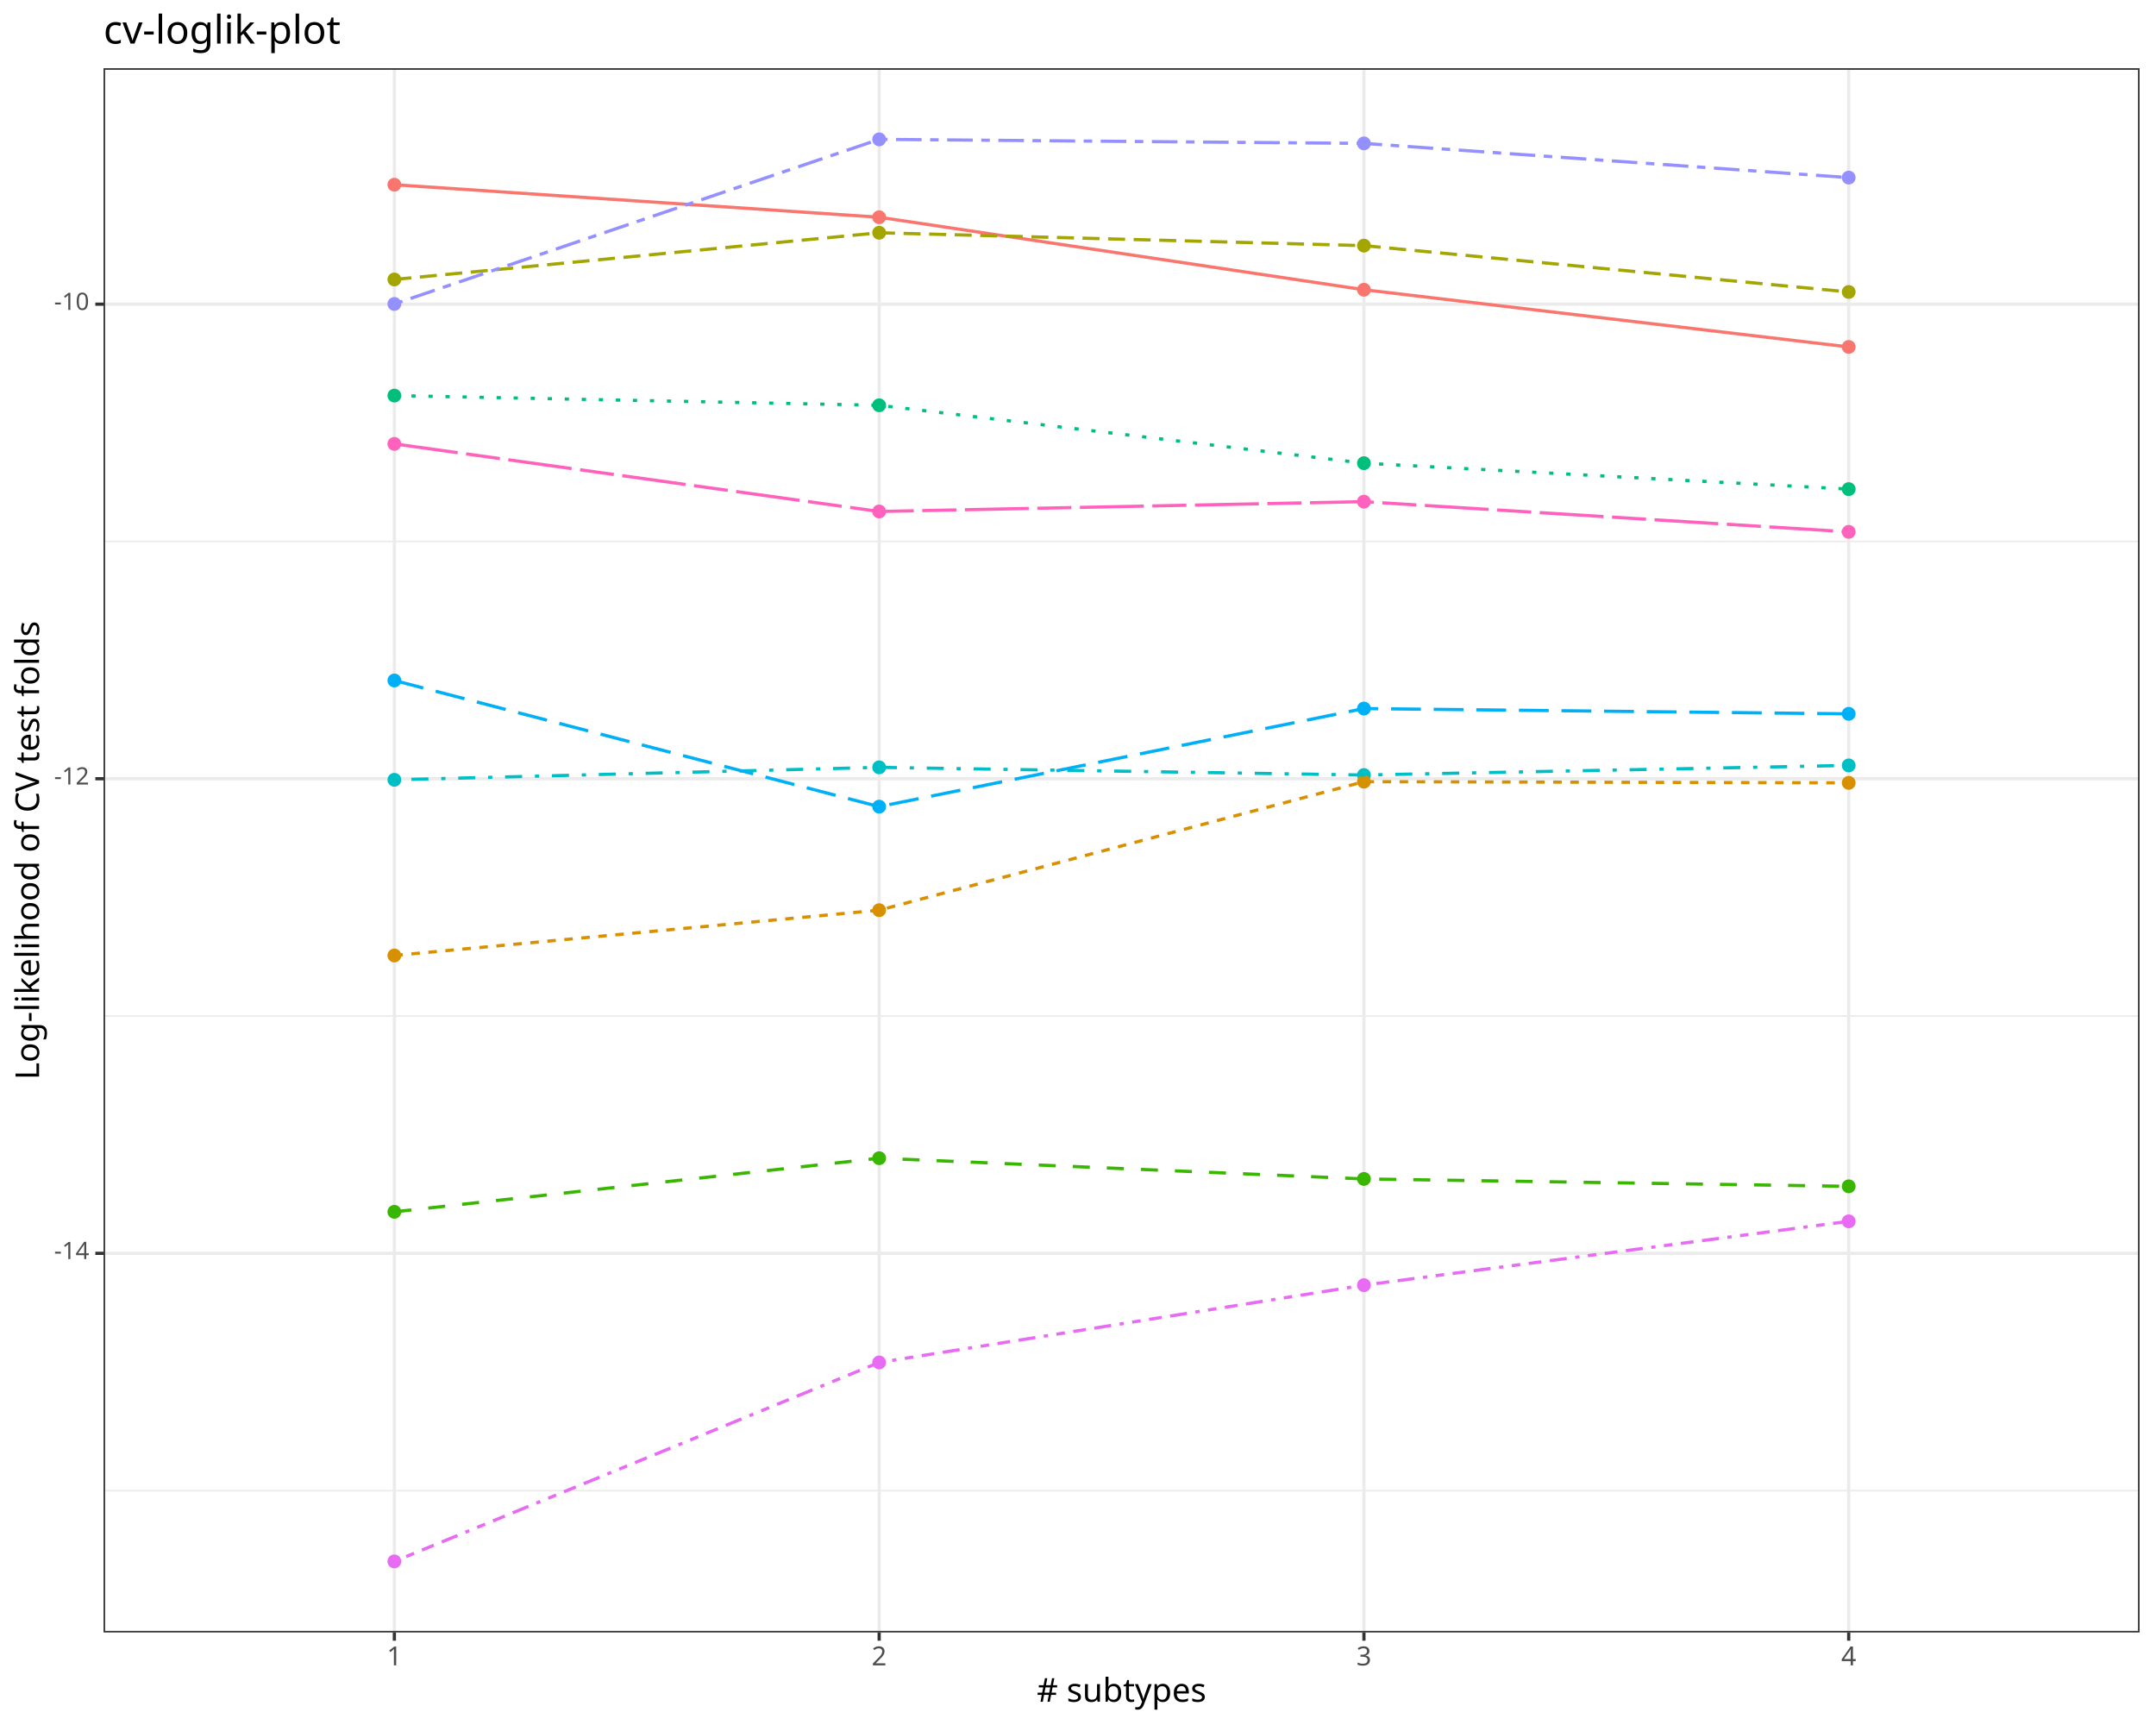
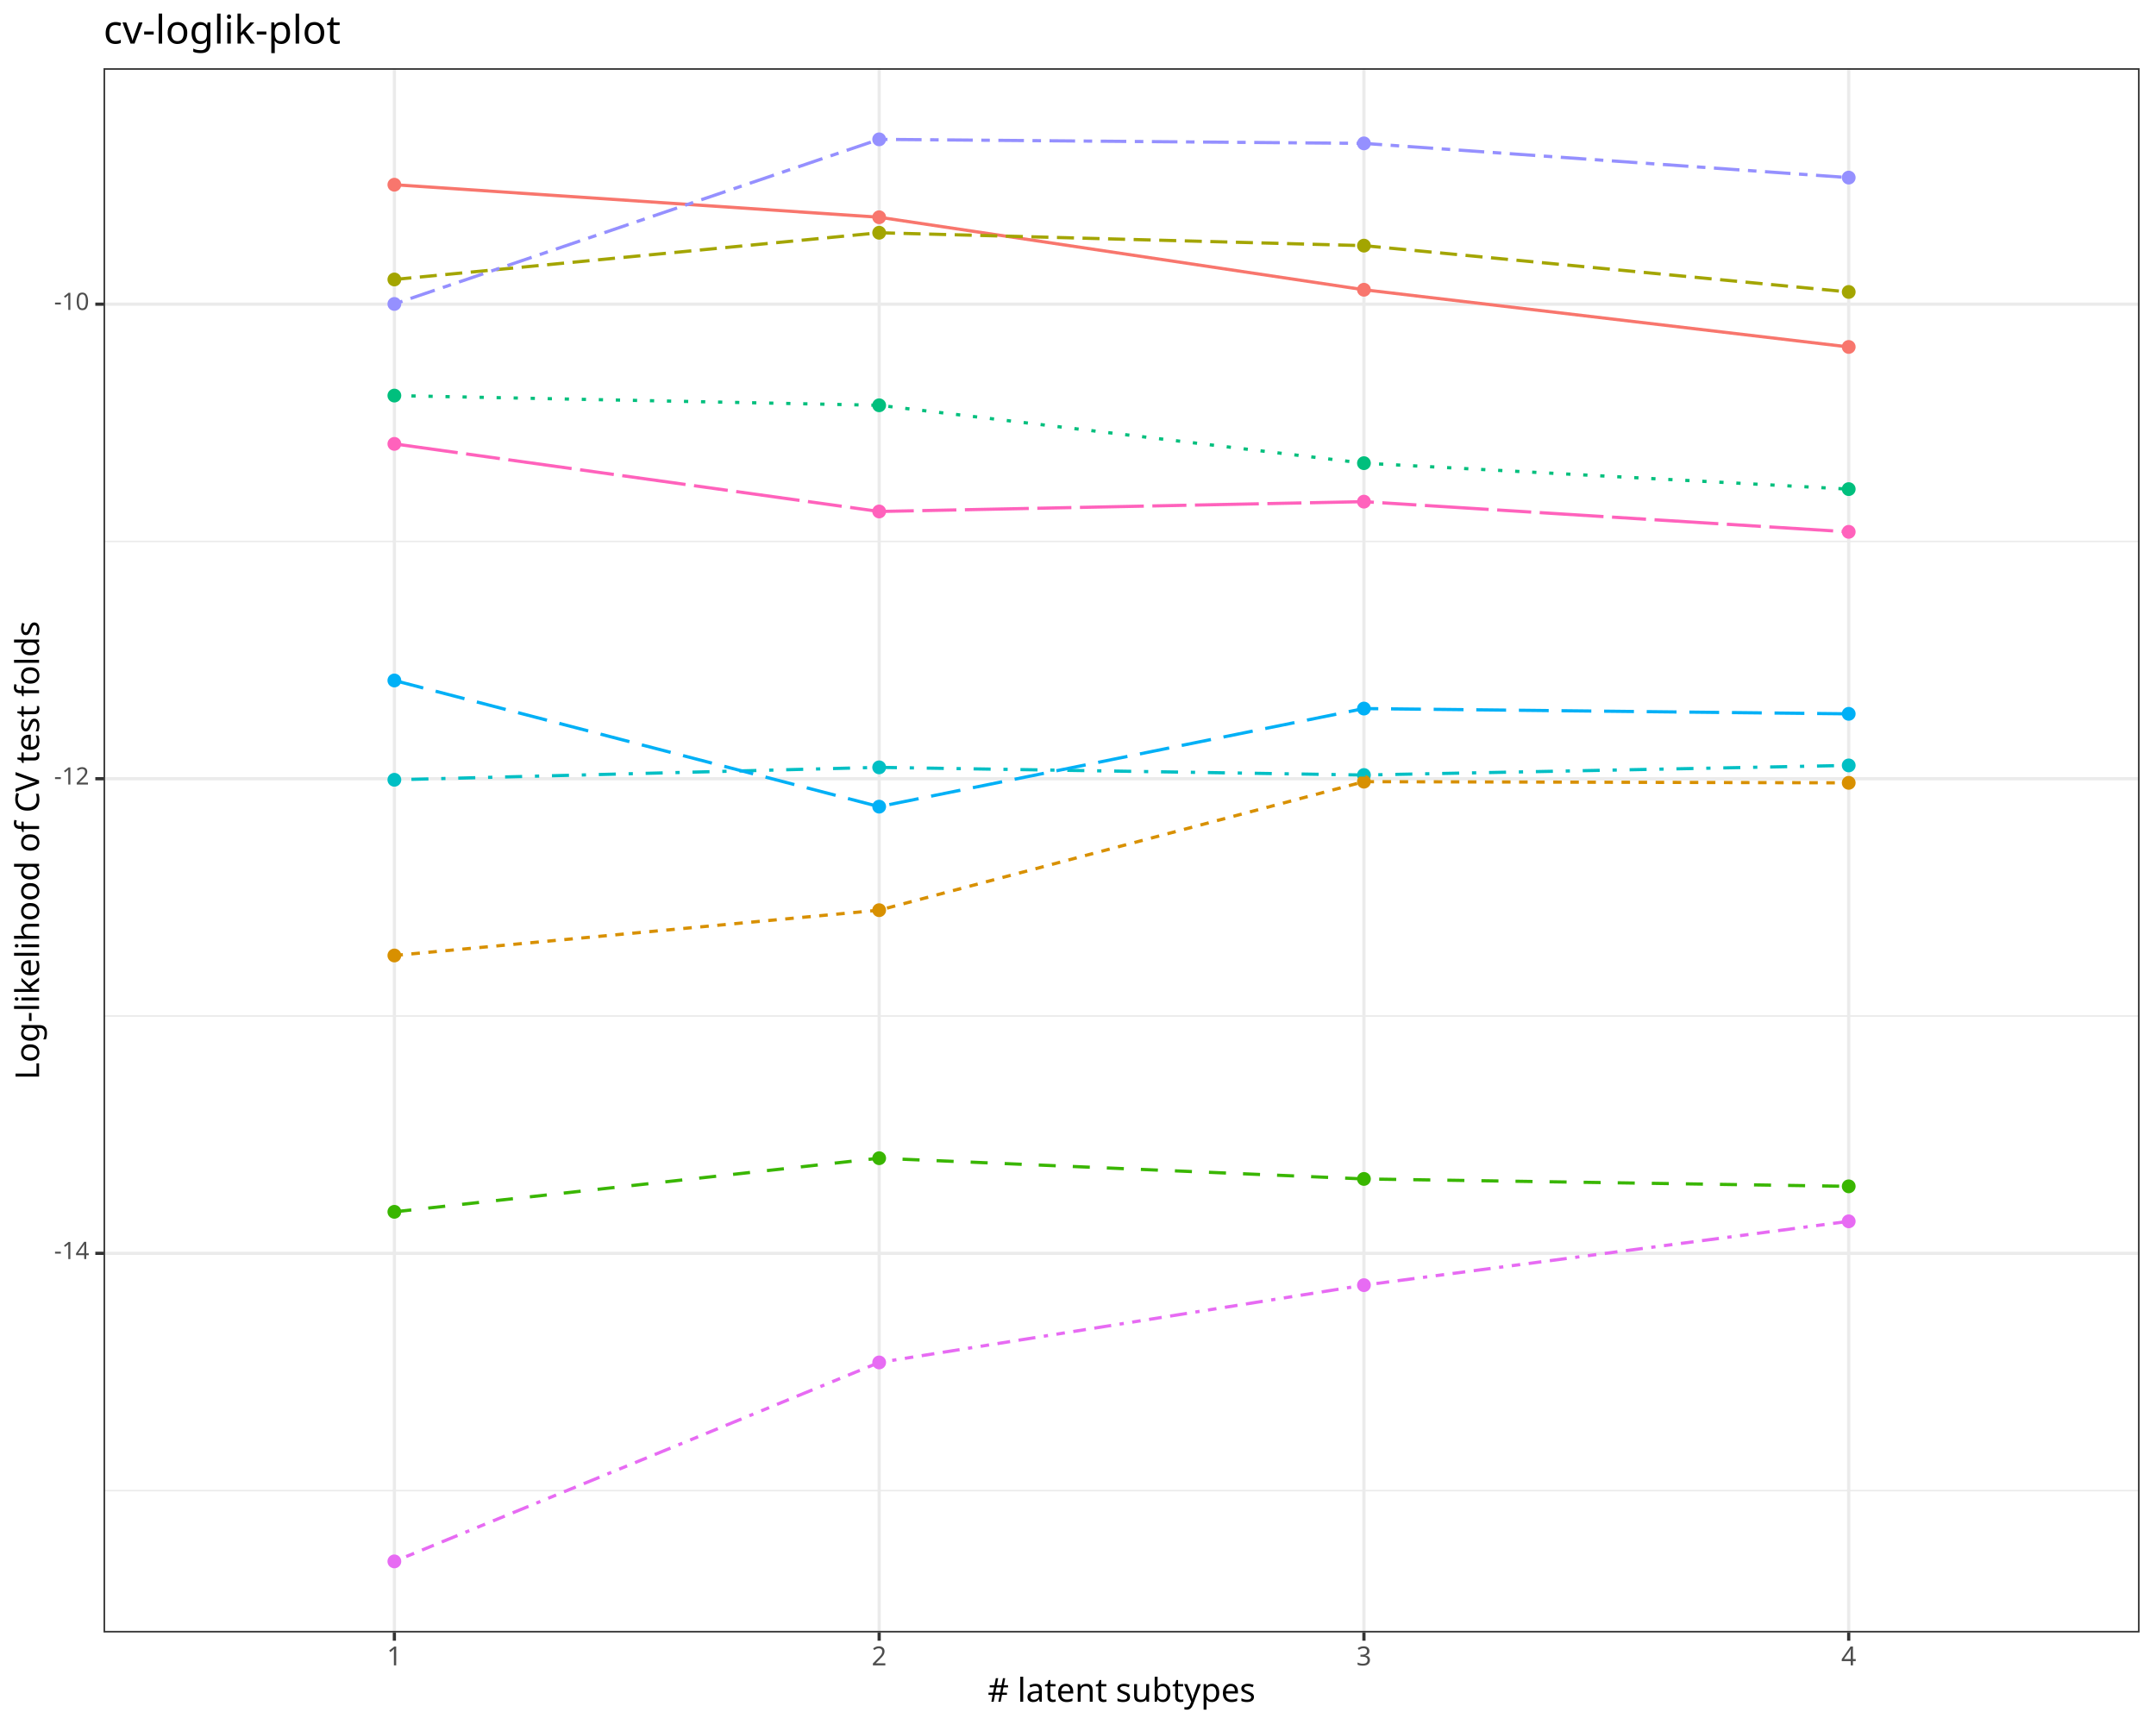
<svg xmlns="http://www.w3.org/2000/svg" class="svglite" data-engine-version="2.0" width="720.00pt" height="576.00pt" viewBox="0 0 720.00 576.00">
  <defs>
    <style type="text/css">
    .svglite line, .svglite polyline, .svglite polygon, .svglite path, .svglite rect, .svglite circle {
      fill: none;
      stroke: #000000;
      stroke-linecap: round;
      stroke-linejoin: round;
      stroke-miterlimit: 10.00;
    }
  </style>
  </defs>
  <rect width="100%" height="100%" style="stroke: none; fill: #FFFFFF;" />
  <defs>
    <clipPath id="cpMC4wMHw3MjAuMDB8MC4wMHw1NzYuMDA=">
      <rect x="0.00" y="0.00" width="720.00" height="576.00" />
    </clipPath>
  </defs>
  <g clip-path="url(#cpMC4wMHw3MjAuMDB8MC4wMHw1NzYuMDA=)">
    <rect x="0.00" y="0.00" width="720.00" height="576.00" style="stroke-width: 1.07; stroke: #FFFFFF; fill: #FFFFFF;" />
  </g>
  <defs>
    <clipPath id="cpMzQuNTd8NzE0LjUyfDIyLjc4fDU0NS4xMQ==">
      <rect x="34.57" y="22.78" width="679.95" height="522.33" />
    </clipPath>
  </defs>
  <g clip-path="url(#cpMzQuNTd8NzE0LjUyfDIyLjc4fDU0NS4xMQ==)">
    <rect x="34.57" y="22.78" width="679.95" height="522.33" style="stroke-width: 1.07; stroke: none; fill: #FFFFFF;" />
    <polyline points="34.57,497.73 714.52,497.73 " style="stroke-width: 0.53; stroke: #EBEBEB; stroke-linecap: butt;" />
    <polyline points="34.57,339.27 714.52,339.27 " style="stroke-width: 0.53; stroke: #EBEBEB; stroke-linecap: butt;" />
    <polyline points="34.57,180.80 714.52,180.80 " style="stroke-width: 0.53; stroke: #EBEBEB; stroke-linecap: butt;" />
    <polyline points="34.57,418.50 714.52,418.50 " style="stroke-width: 1.07; stroke: #EBEBEB; stroke-linecap: butt;" />
    <polyline points="34.57,260.03 714.52,260.03 " style="stroke-width: 1.07; stroke: #EBEBEB; stroke-linecap: butt;" />
    <polyline points="34.57,101.57 714.52,101.57 " style="stroke-width: 1.07; stroke: #EBEBEB; stroke-linecap: butt;" />
    <polyline points="131.70,545.11 131.70,22.78 " style="stroke-width: 1.07; stroke: #EBEBEB; stroke-linecap: butt;" />
    <polyline points="293.60,545.11 293.60,22.78 " style="stroke-width: 1.07; stroke: #EBEBEB; stroke-linecap: butt;" />
    <polyline points="455.49,545.11 455.49,22.78 " style="stroke-width: 1.07; stroke: #EBEBEB; stroke-linecap: butt;" />
    <polyline points="617.38,545.11 617.38,22.78 " style="stroke-width: 1.07; stroke: #EBEBEB; stroke-linecap: butt;" />
    <circle cx="131.70" cy="61.68" r="1.95" style="stroke-width: 0.71; stroke: #F8766D; fill: #F8766D;" />
    <circle cx="293.60" cy="72.54" r="1.95" style="stroke-width: 0.71; stroke: #F8766D; fill: #F8766D;" />
    <circle cx="455.49" cy="96.75" r="1.95" style="stroke-width: 0.71; stroke: #F8766D; fill: #F8766D;" />
    <circle cx="617.38" cy="115.85" r="1.95" style="stroke-width: 0.71; stroke: #F8766D; fill: #F8766D;" />
    <circle cx="131.70" cy="93.32" r="1.95" style="stroke-width: 0.71; stroke: #A3A500; fill: #A3A500;" />
    <circle cx="293.60" cy="77.72" r="1.95" style="stroke-width: 0.71; stroke: #A3A500; fill: #A3A500;" />
    <circle cx="455.49" cy="82.02" r="1.95" style="stroke-width: 0.71; stroke: #A3A500; fill: #A3A500;" />
    <circle cx="617.38" cy="97.49" r="1.95" style="stroke-width: 0.71; stroke: #A3A500; fill: #A3A500;" />
    <circle cx="131.70" cy="404.64" r="1.95" style="stroke-width: 0.71; stroke: #39B600; fill: #39B600;" />
    <circle cx="293.60" cy="386.74" r="1.95" style="stroke-width: 0.71; stroke: #39B600; fill: #39B600;" />
    <circle cx="455.49" cy="393.66" r="1.95" style="stroke-width: 0.71; stroke: #39B600; fill: #39B600;" />
    <circle cx="617.38" cy="396.13" r="1.95" style="stroke-width: 0.71; stroke: #39B600; fill: #39B600;" />
    <circle cx="131.70" cy="132.09" r="1.95" style="stroke-width: 0.71; stroke: #00BF7D; fill: #00BF7D;" />
    <circle cx="293.60" cy="135.33" r="1.95" style="stroke-width: 0.71; stroke: #00BF7D; fill: #00BF7D;" />
    <circle cx="455.49" cy="154.66" r="1.95" style="stroke-width: 0.71; stroke: #00BF7D; fill: #00BF7D;" />
    <circle cx="617.38" cy="163.32" r="1.95" style="stroke-width: 0.71; stroke: #00BF7D; fill: #00BF7D;" />
    <circle cx="131.70" cy="260.38" r="1.95" style="stroke-width: 0.71; stroke: #00BFC4; fill: #00BFC4;" />
    <circle cx="293.60" cy="256.23" r="1.95" style="stroke-width: 0.71; stroke: #00BFC4; fill: #00BFC4;" />
    <circle cx="455.49" cy="258.79" r="1.95" style="stroke-width: 0.71; stroke: #00BFC4; fill: #00BFC4;" />
    <circle cx="617.38" cy="255.58" r="1.95" style="stroke-width: 0.71; stroke: #00BFC4; fill: #00BFC4;" />
    <circle cx="131.70" cy="227.22" r="1.95" style="stroke-width: 0.71; stroke: #00B0F6; fill: #00B0F6;" />
    <circle cx="293.60" cy="269.35" r="1.95" style="stroke-width: 0.71; stroke: #00B0F6; fill: #00B0F6;" />
    <circle cx="455.49" cy="236.60" r="1.95" style="stroke-width: 0.71; stroke: #00B0F6; fill: #00B0F6;" />
    <circle cx="617.38" cy="238.36" r="1.95" style="stroke-width: 0.71; stroke: #00B0F6; fill: #00B0F6;" />
    <circle cx="131.70" cy="101.49" r="1.95" style="stroke-width: 0.71; stroke: #9590FF; fill: #9590FF;" />
    <circle cx="293.60" cy="46.53" r="1.95" style="stroke-width: 0.71; stroke: #9590FF; fill: #9590FF;" />
    <circle cx="455.49" cy="47.88" r="1.95" style="stroke-width: 0.71; stroke: #9590FF; fill: #9590FF;" />
    <circle cx="617.38" cy="59.30" r="1.95" style="stroke-width: 0.71; stroke: #9590FF; fill: #9590FF;" />
    <circle cx="131.70" cy="521.37" r="1.95" style="stroke-width: 0.71; stroke: #E76BF3; fill: #E76BF3;" />
    <circle cx="293.60" cy="454.94" r="1.95" style="stroke-width: 0.71; stroke: #E76BF3; fill: #E76BF3;" />
    <circle cx="455.49" cy="429.13" r="1.95" style="stroke-width: 0.71; stroke: #E76BF3; fill: #E76BF3;" />
    <circle cx="617.38" cy="407.82" r="1.95" style="stroke-width: 0.71; stroke: #E76BF3; fill: #E76BF3;" />
    <circle cx="131.70" cy="148.22" r="1.95" style="stroke-width: 0.71; stroke: #FF62BC; fill: #FF62BC;" />
    <circle cx="293.60" cy="170.79" r="1.95" style="stroke-width: 0.71; stroke: #FF62BC; fill: #FF62BC;" />
    <circle cx="455.49" cy="167.51" r="1.95" style="stroke-width: 0.71; stroke: #FF62BC; fill: #FF62BC;" />
    <circle cx="617.38" cy="177.59" r="1.95" style="stroke-width: 0.71; stroke: #FF62BC; fill: #FF62BC;" />
    <circle cx="131.70" cy="319.05" r="1.95" style="stroke-width: 0.71; stroke: #D89000; fill: #D89000;" />
    <circle cx="293.60" cy="303.92" r="1.95" style="stroke-width: 0.71; stroke: #D89000; fill: #D89000;" />
    <circle cx="455.49" cy="261.01" r="1.95" style="stroke-width: 0.71; stroke: #D89000; fill: #D89000;" />
    <circle cx="617.38" cy="261.40" r="1.95" style="stroke-width: 0.71; stroke: #D89000; fill: #D89000;" />
    <polyline points="131.70,61.68 293.60,72.54 455.49,96.75 617.38,115.85 " style="stroke-width: 1.07; stroke: #F8766D; stroke-linecap: butt;" />
    <polyline points="131.70,319.05 293.60,303.92 455.49,261.01 617.38,261.40 " style="stroke-width: 1.07; stroke: #D89000; stroke-dasharray: 2.85,2.85; stroke-linecap: butt;" />
    <polyline points="131.70,93.32 293.60,77.72 455.49,82.02 617.38,97.49 " style="stroke-width: 1.07; stroke: #A3A500; stroke-dasharray: 5.69,2.85; stroke-linecap: butt;" />
    <polyline points="131.70,404.64 293.60,386.74 455.49,393.66 617.38,396.13 " style="stroke-width: 1.07; stroke: #39B600; stroke-dasharray: 5.69,5.69; stroke-linecap: butt;" />
    <polyline points="131.70,132.09 293.60,135.33 455.49,154.66 617.38,163.32 " style="stroke-width: 1.07; stroke: #00BF7D; stroke-dasharray: 1.42,4.27; stroke-linecap: butt;" />
    <polyline points="131.70,260.38 293.60,256.23 455.49,258.79 617.38,255.58 " style="stroke-width: 1.07; stroke: #00BFC4; stroke-dasharray: 1.42,4.27,5.69,4.27; stroke-linecap: butt;" />
    <polyline points="131.70,227.22 293.60,269.35 455.49,236.60 617.38,238.36 " style="stroke-width: 1.07; stroke: #00B0F6; stroke-dasharray: 9.96,4.27; stroke-linecap: butt;" />
    <polyline points="131.70,101.49 293.60,46.53 455.49,47.88 617.38,59.30 " style="stroke-width: 1.07; stroke: #9590FF; stroke-dasharray: 2.85,2.85,8.54,2.85; stroke-linecap: butt;" />
    <polyline points="131.70,521.37 293.60,454.94 455.49,429.13 617.38,407.82 " style="stroke-width: 1.07; stroke: #E76BF3; stroke-dasharray: 1.42,2.85,2.85,2.85,4.27,2.85,5.69,2.85; stroke-linecap: butt;" />
    <polyline points="131.70,148.22 293.60,170.79 455.49,167.51 617.38,177.59 " style="stroke-width: 1.07; stroke: #FF62BC; stroke-dasharray: 21.34,2.85,11.38,2.85; stroke-linecap: butt;" />
    <rect x="34.57" y="22.78" width="679.95" height="522.33" style="stroke-width: 1.07; stroke: #333333;" />
  </g>
  <g clip-path="url(#cpMC4wMHw3MjAuMDB8MC4wMHw1NzYuMDA=)">
    <text x="18.07" y="420.42" style="font-size: 8.00px; fill: #4D4D4D; font-family: sans;" textLength="11.56px" lengthAdjust="spacingAndGlyphs">-14</text>
    <text x="18.07" y="261.96" style="font-size: 8.00px; fill: #4D4D4D; font-family: sans;" textLength="11.56px" lengthAdjust="spacingAndGlyphs">-12</text>
    <text x="18.07" y="103.49" style="font-size: 8.00px; fill: #4D4D4D; font-family: sans;" textLength="11.56px" lengthAdjust="spacingAndGlyphs">-10</text>
    <polyline points="31.83,418.50 34.57,418.50 " style="stroke-width: 1.07; stroke: #333333; stroke-linecap: butt;" />
    <polyline points="31.83,260.03 34.57,260.03 " style="stroke-width: 1.07; stroke: #333333; stroke-linecap: butt;" />
    <polyline points="31.83,101.57 34.57,101.57 " style="stroke-width: 1.07; stroke: #333333; stroke-linecap: butt;" />
    <polyline points="131.70,547.85 131.70,545.11 " style="stroke-width: 1.07; stroke: #333333; stroke-linecap: butt;" />
    <polyline points="293.60,547.85 293.60,545.11 " style="stroke-width: 1.07; stroke: #333333; stroke-linecap: butt;" />
    <polyline points="455.49,547.85 455.49,545.11 " style="stroke-width: 1.07; stroke: #333333; stroke-linecap: butt;" />
    <polyline points="617.38,547.85 617.38,545.11 " style="stroke-width: 1.07; stroke: #333333; stroke-linecap: butt;" />
    <text x="131.70" y="556.10" text-anchor="middle" style="font-size: 8.80px; fill: #4D4D4D; font-family: sans;" textLength="4.89px" lengthAdjust="spacingAndGlyphs">1</text>
    <text x="293.60" y="556.10" text-anchor="middle" style="font-size: 8.80px; fill: #4D4D4D; font-family: sans;" textLength="4.89px" lengthAdjust="spacingAndGlyphs">2</text>
    <text x="455.49" y="556.10" text-anchor="middle" style="font-size: 8.80px; fill: #4D4D4D; font-family: sans;" textLength="4.89px" lengthAdjust="spacingAndGlyphs">3</text>
    <text x="617.38" y="556.10" text-anchor="middle" style="font-size: 8.80px; fill: #4D4D4D; font-family: sans;" textLength="4.89px" lengthAdjust="spacingAndGlyphs">4</text>
-     <text x="374.54" y="568.24" text-anchor="middle" style="font-size: 11.00px; font-family: sans;" textLength="53.22px" lengthAdjust="spacingAndGlyphs"># subtypes</text>
+     <text x="374.54" y="568.24" text-anchor="middle" style="font-size: 11.00px; font-family: sans;" textLength="83.18px" lengthAdjust="spacingAndGlyphs"># latent subtypes</text>
    <text transform="translate(13.05,283.95) rotate(-90)" text-anchor="middle" style="font-size: 11.00px; font-family: sans;" textLength="145.54px" lengthAdjust="spacingAndGlyphs">Log-likelihood of CV test folds</text>
    <text x="34.57" y="14.56" style="font-size: 13.20px; font-family: sans;" textLength="73.36px" lengthAdjust="spacingAndGlyphs">cv-loglik-plot</text>
  </g>
</svg>
